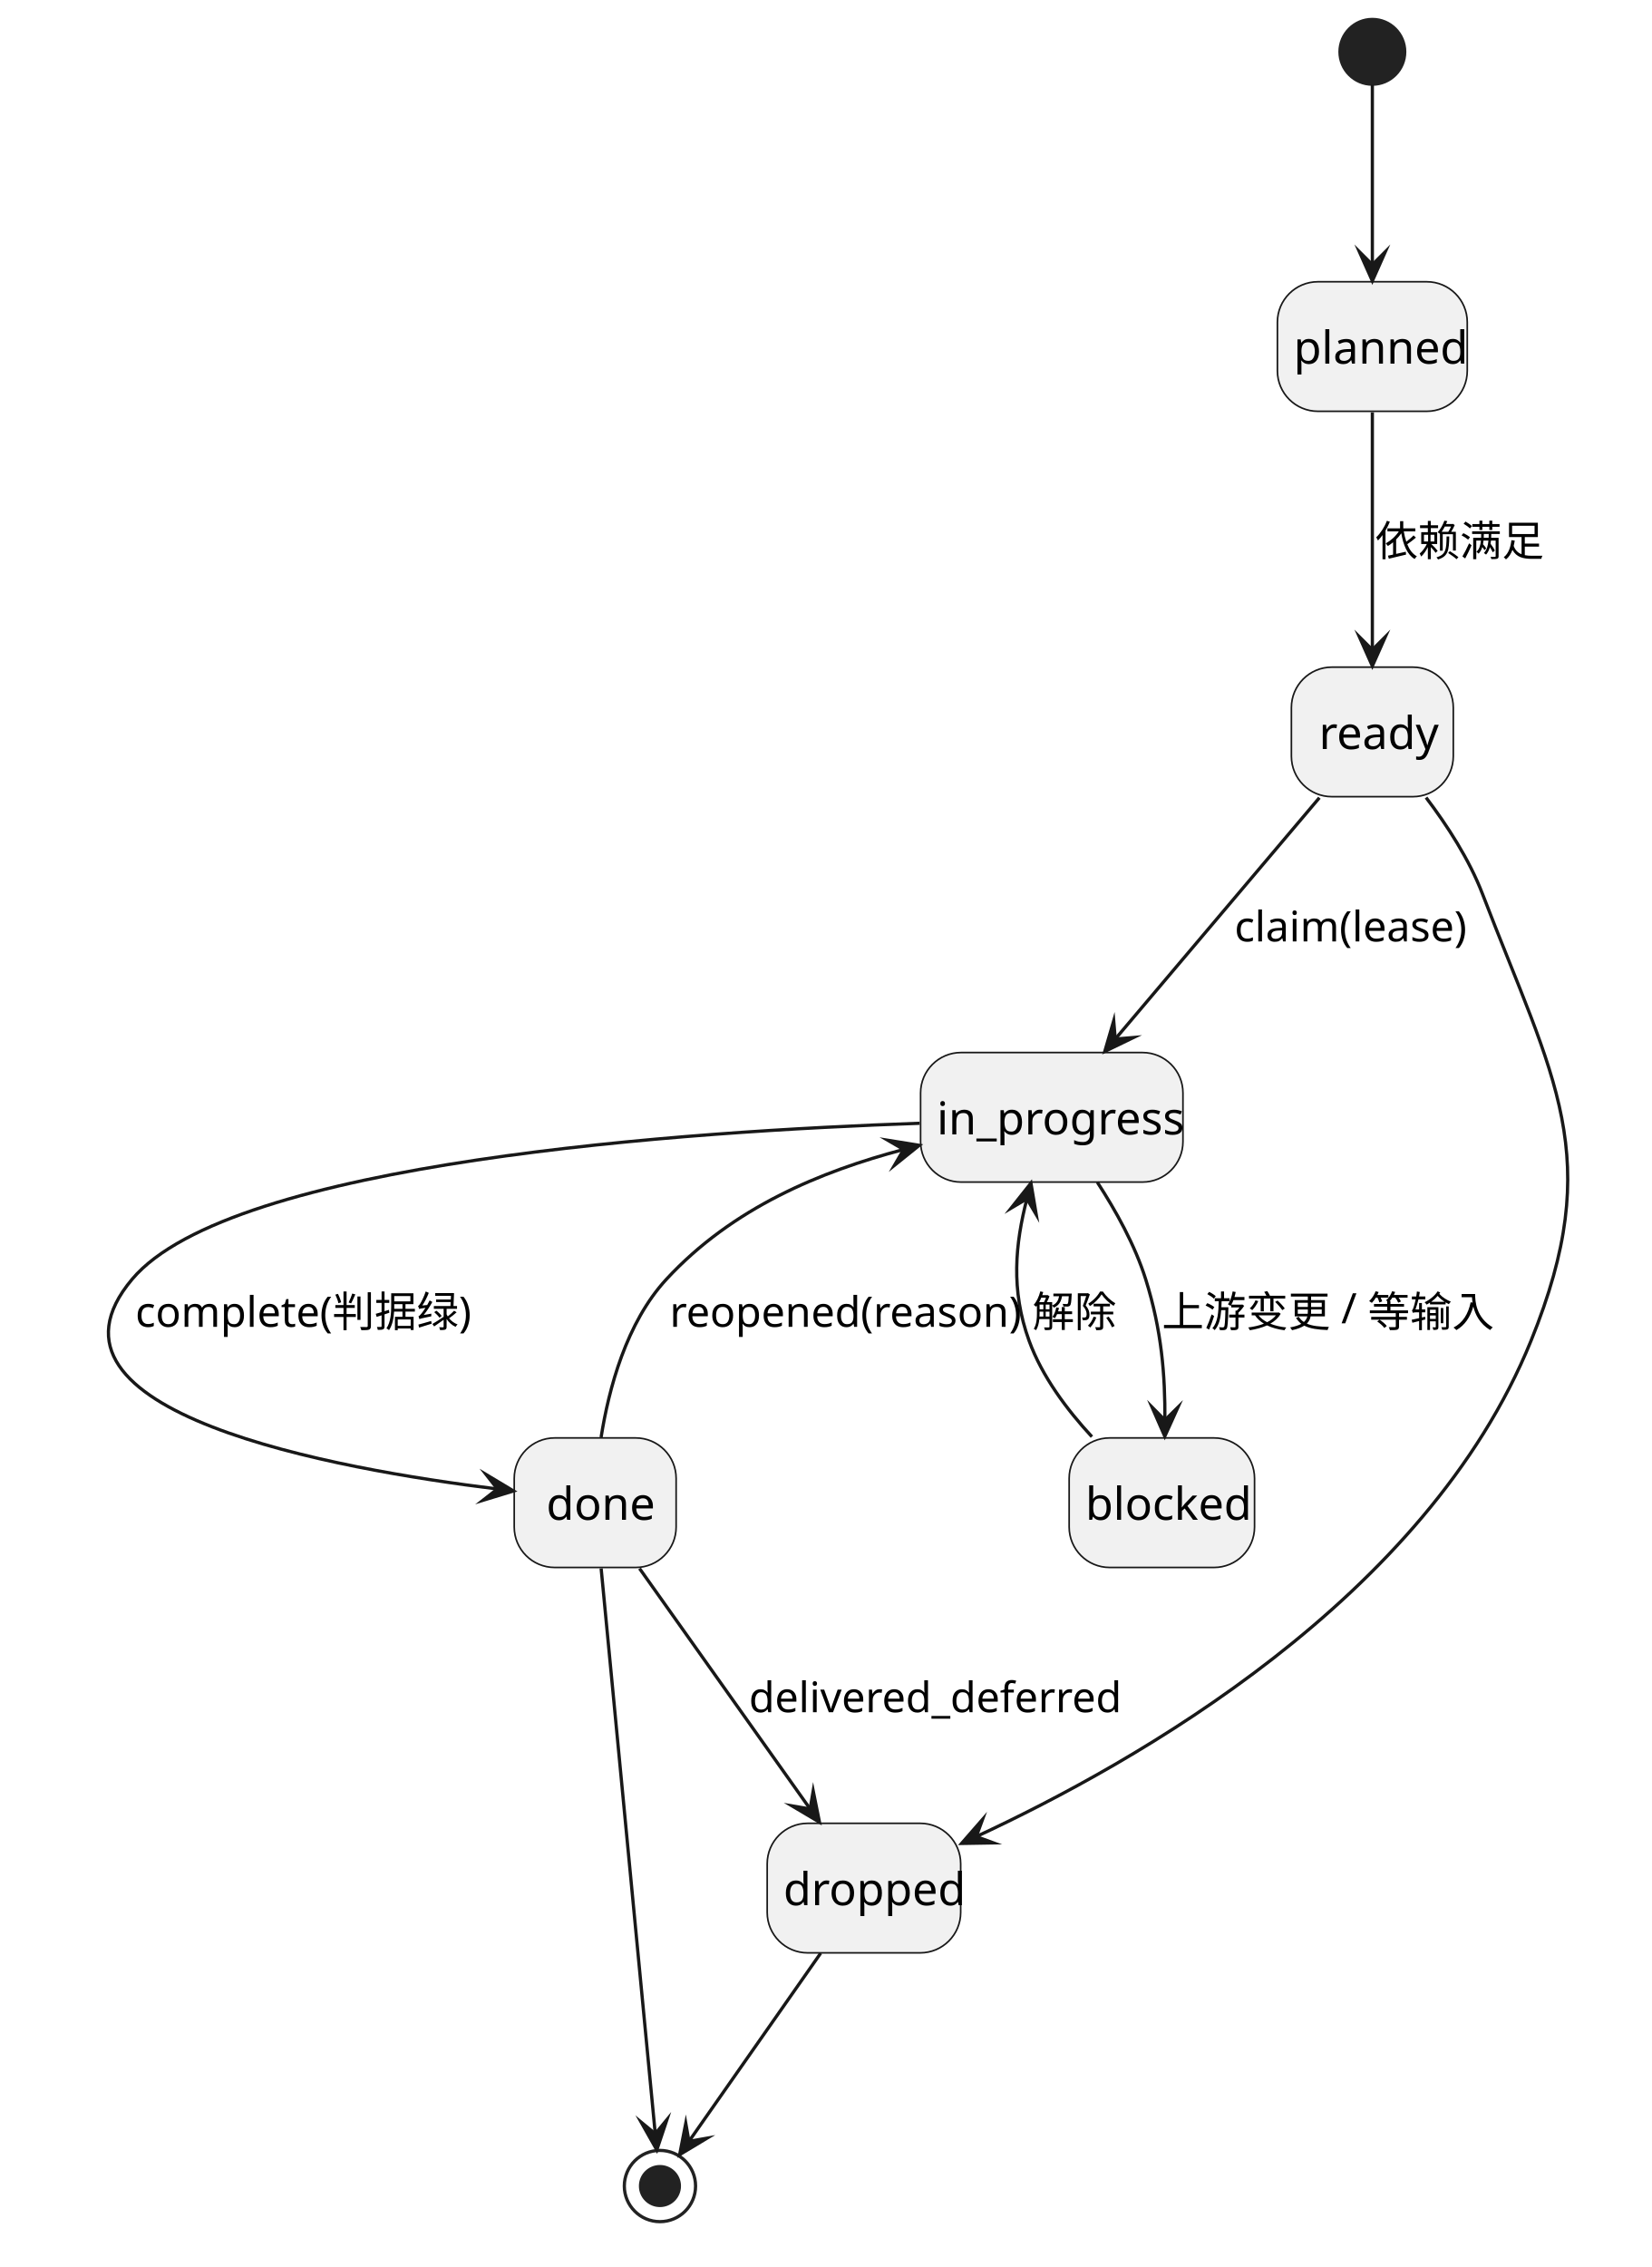
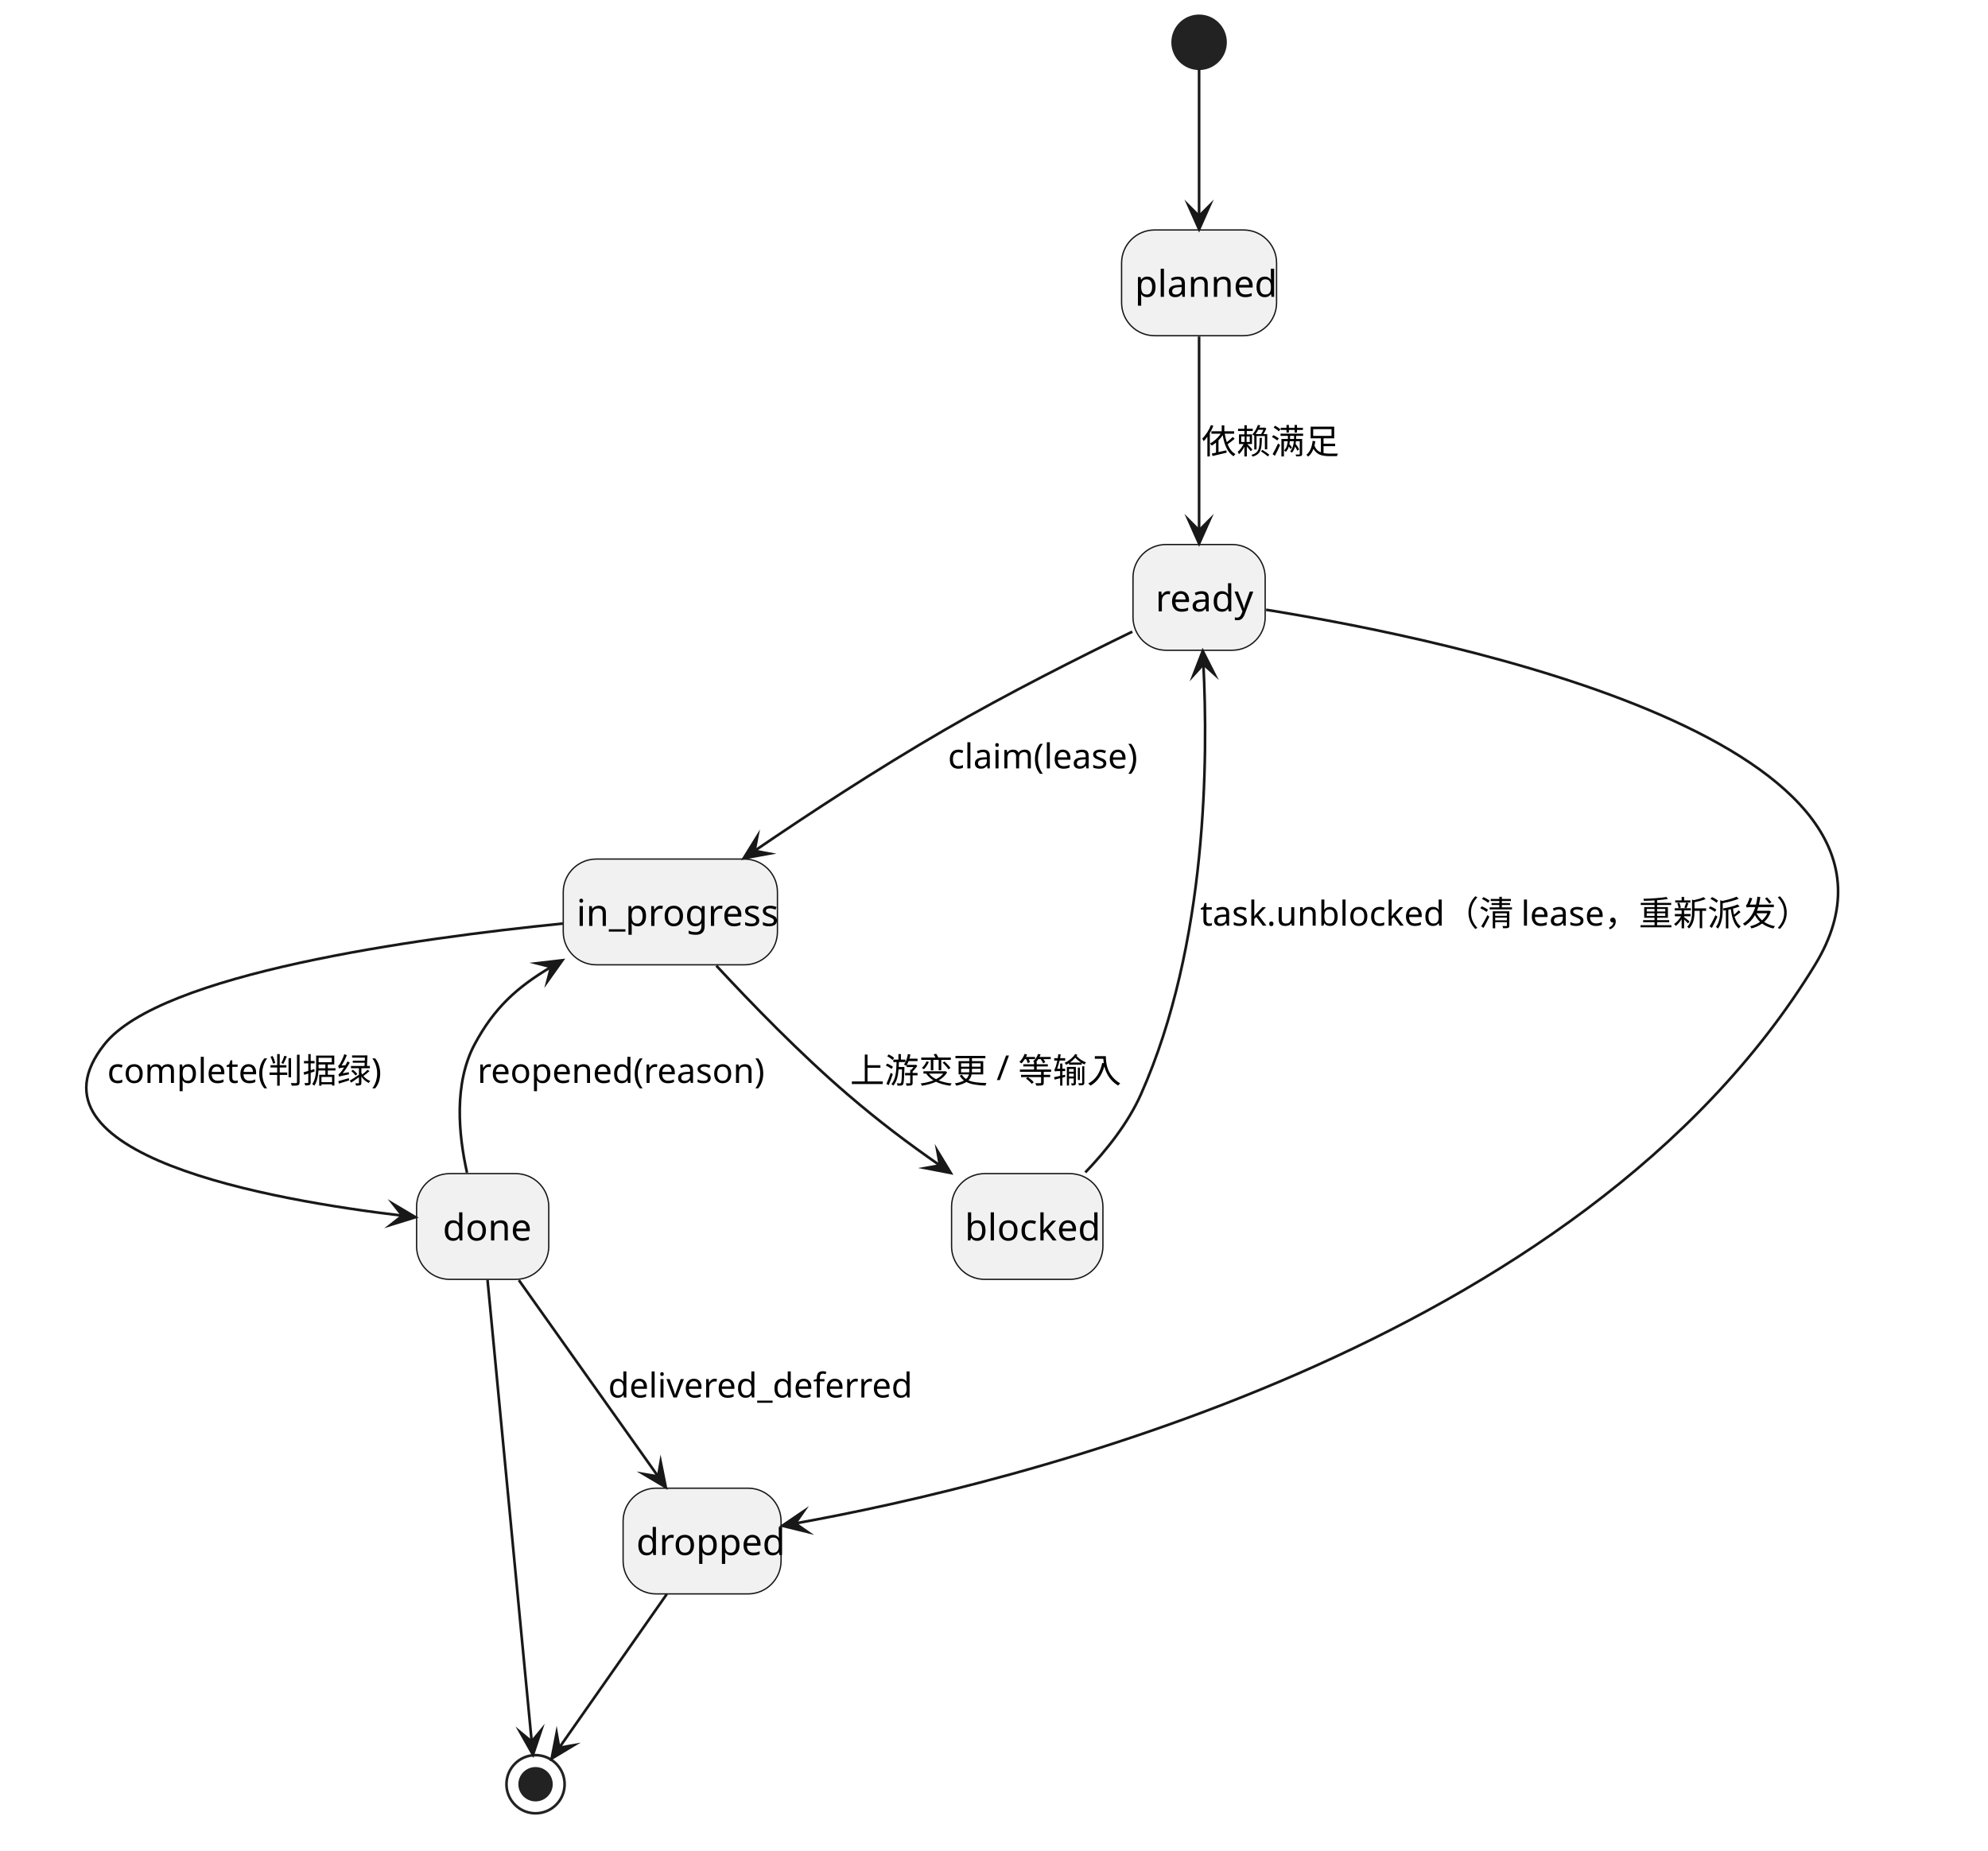
- <svg xmlns="http://www.w3.org/2000/svg" version="1.1" data-diagram-type="STATE" style="width:510px;height:700px;background:#FFFFFF;" width="510px" height="700px" viewBox="0 0 510 700" zoomAndPan="magnify" preserveAspectRatio="none" contentStyleType="text/css">
+ <svg xmlns="http://www.w3.org/2000/svg" version="1.1" data-diagram-type="STATE" style="width:752px;height:700px;background:#FFFFFF;" width="752px" height="700px" viewBox="0 0 752 700" zoomAndPan="magnify" preserveAspectRatio="none" contentStyleType="text/css">
  <defs />
  <g font-family="sans-serif" lengthAdjust="spacing">
    <g class="start_entity" data-qualified-name=".start." id="ent0001" data-source-line="2">
-       <ellipse cx="423.8" cy="16" rx="10" ry="10" fill="#222" style="stroke:#222;stroke-width:1;" />
+       <ellipse cx="453.58" cy="16" rx="10" ry="10" fill="#222" style="stroke:#222;stroke-width:1;" />
    </g>
-     <rect x="394.48" y="87" width="58.631" height="40" fill="#F1F1F1" style="stroke:#181818;stroke-width:0.5;" rx="12.5" ry="12.5" />
-     <text x="399.48" y="112.291" fill="#000" font-size="14" textLength="48.631">planned</text>
-     <rect x="398.8" y="206" width="50" height="40" fill="#F1F1F1" style="stroke:#181818;stroke-width:0.5;" rx="12.5" ry="12.5" />
-     <text x="407.305" y="231.291" fill="#000" font-size="14" textLength="32.99">ready</text>
-     <rect x="284.29" y="325" width="81.025" height="40" fill="#F1F1F1" style="stroke:#181818;stroke-width:0.5;" rx="12.5" ry="12.5" />
-     <text x="289.29" y="350.291" fill="#000" font-size="14" textLength="71.025">in_progress</text>
-     <rect x="330.17" y="444" width="57.25" height="40" fill="#F1F1F1" style="stroke:#181818;stroke-width:0.5;" rx="12.5" ry="12.5" />
-     <text x="335.17" y="469.291" fill="#000" font-size="14" textLength="47.25">blocked</text>
-     <rect x="158.8" y="444" width="50" height="40" fill="#F1F1F1" style="stroke:#181818;stroke-width:0.5;" rx="12.5" ry="12.5" />
-     <text x="168.706" y="469.291" fill="#000" font-size="14" textLength="30.188">done</text>
-     <rect x="236.92" y="563" width="59.752" height="40" fill="#F1F1F1" style="stroke:#181818;stroke-width:0.5;" rx="12.5" ry="12.5" />
-     <text x="241.92" y="588.291" fill="#000" font-size="14" textLength="49.752">dropped</text>
+     <rect x="424.26" y="87" width="58.631" height="40" fill="#F1F1F1" style="stroke:#181818;stroke-width:0.5;" rx="12.5" ry="12.5" />
+     <text x="429.26" y="112.291" fill="#000" font-size="14" textLength="48.631">planned</text>
+     <rect x="428.58" y="206" width="50" height="40" fill="#F1F1F1" style="stroke:#181818;stroke-width:0.5;" rx="12.5" ry="12.5" />
+     <text x="437.085" y="231.291" fill="#000" font-size="14" textLength="32.99">ready</text>
+     <rect x="213.06" y="325" width="81.025" height="40" fill="#F1F1F1" style="stroke:#181818;stroke-width:0.5;" rx="12.5" ry="12.5" />
+     <text x="218.06" y="350.291" fill="#000" font-size="14" textLength="71.025">in_progress</text>
+     <rect x="359.95" y="444" width="57.25" height="40" fill="#F1F1F1" style="stroke:#181818;stroke-width:0.5;" rx="12.5" ry="12.5" />
+     <text x="364.95" y="469.291" fill="#000" font-size="14" textLength="47.25">blocked</text>
+     <rect x="157.58" y="444" width="50" height="40" fill="#F1F1F1" style="stroke:#181818;stroke-width:0.5;" rx="12.5" ry="12.5" />
+     <text x="167.486" y="469.291" fill="#000" font-size="14" textLength="30.188">done</text>
+     <rect x="235.7" y="563" width="59.752" height="40" fill="#F1F1F1" style="stroke:#181818;stroke-width:0.5;" rx="12.5" ry="12.5" />
+     <text x="240.7" y="588.291" fill="#000" font-size="14" textLength="49.752">dropped</text>
    <g class="end_entity" data-qualified-name=".end." id="ent0017" data-source-line="11">
-       <ellipse cx="203.8" cy="675" rx="11" ry="11" fill="none" style="stroke:#222;stroke-width:1;" />
-       <ellipse cx="203.8" cy="675" rx="6" ry="6" fill="#222" style="stroke:#222;stroke-width:1;" />
+       <ellipse cx="202.58" cy="675" rx="11" ry="11" fill="none" style="stroke:#222;stroke-width:1;" />
+       <ellipse cx="202.58" cy="675" rx="6" ry="6" fill="#222" style="stroke:#222;stroke-width:1;" />
    </g>
    <g class="link" data-entity-1="ent0001" data-entity-2="ent0002" id="lnk3" data-source-line="2" data-link-type="dependency">
-       <path d="M423.8,26.19 C423.8,40.4 423.8,63.02 423.8,81.74" style="stroke:#181818;stroke-width:1;" fill="none" id="*start*-to-planned" />
-       <polygon points="423.8,86.74,427.8,77.74,423.8,81.74,419.8,77.74,423.8,86.74" fill="#181818" style="stroke:#181818;stroke-width:1;stroke-linejoin:miter;stroke-miterlimit:10;" />
+       <path d="M453.58,26.19 C453.58,40.4 453.58,63.02 453.58,81.74" style="stroke:#181818;stroke-width:1;" fill="none" id="*start*-to-planned" />
+       <polygon points="453.58,86.74,457.58,77.74,453.58,81.74,449.58,77.74,453.58,86.74" fill="#181818" style="stroke:#181818;stroke-width:1;stroke-linejoin:miter;stroke-miterlimit:10;" />
    </g>
    <g class="link" data-entity-1="ent0002" data-entity-2="ent0004" id="lnk5" data-source-line="3" data-link-type="dependency">
-       <path d="M423.8,127.32 C423.8,149 423.8,178.96 423.8,200.65" style="stroke:#181818;stroke-width:1;" fill="none" id="planned-to-ready" />
-       <polygon points="423.8,205.65,427.8,196.65,423.8,200.65,419.8,196.65,423.8,205.65" fill="#181818" style="stroke:#181818;stroke-width:1;stroke-linejoin:miter;stroke-miterlimit:10;" />
-       <text x="424.8" y="171.686" fill="#000" font-size="13" textLength="52">依赖满足</text>
+       <path d="M453.58,127.32 C453.58,149 453.58,178.96 453.58,200.65" style="stroke:#181818;stroke-width:1;" fill="none" id="planned-to-ready" />
+       <polygon points="453.58,205.65,457.58,196.65,453.58,200.65,449.58,196.65,453.58,205.65" fill="#181818" style="stroke:#181818;stroke-width:1;stroke-linejoin:miter;stroke-miterlimit:10;" />
+       <text x="454.58" y="171.686" fill="#000" font-size="13" textLength="52">依赖满足</text>
    </g>
    <g class="link" data-entity-1="ent0004" data-entity-2="ent0006" id="lnk7" data-source-line="4" data-link-type="dependency">
-       <path d="M407.45,246.32 C389.11,268 362.749,299.143 344.399,320.833" style="stroke:#181818;stroke-width:1;" fill="none" id="ready-to-in_progress" />
-       <polygon points="341.17,324.65,350.037,320.363,344.399,320.833,343.929,315.196,341.17,324.65" fill="#181818" style="stroke:#181818;stroke-width:1;stroke-linejoin:miter;stroke-miterlimit:10;" />
-       <text x="381.23" y="290.686" fill="#000" font-size="13" textLength="68.796">claim(lease)</text>
+       <path d="M428.32,238.97 C408.73,248.48 381.05,262.39 357.58,276 C331.08,291.37 306.111,307.794 285.441,321.884" style="stroke:#181818;stroke-width:1;" fill="none" id="ready-to-in_progress" />
+       <polygon points="281.31,324.7,291,322.936,285.441,321.884,286.494,316.326,281.31,324.7" fill="#181818" style="stroke:#181818;stroke-width:1;stroke-linejoin:miter;stroke-miterlimit:10;" />
+       <text x="358.58" y="290.686" fill="#000" font-size="13" textLength="68.796">claim(lease)</text>
    </g>
    <g class="link" data-entity-1="ent0006" data-entity-2="ent0008" id="lnk9" data-source-line="5" data-link-type="dependency">
-       <path d="M338.86,365.04 C344.52,373.74 350.49,384.44 353.8,395 C358.76,410.81 359.823,424.67 359.733,438.51" style="stroke:#181818;stroke-width:1;" fill="none" id="in_progress-to-blocked" />
-       <polygon points="359.7,443.51,363.758,434.536,359.733,438.51,355.759,434.484,359.7,443.51" fill="#181818" style="stroke:#181818;stroke-width:1;stroke-linejoin:miter;stroke-miterlimit:10;" />
-       <text x="358.8" y="409.686" fill="#000" font-size="13" textLength="105.549">上游变更 / 等输入</text>
+       <path d="M270.97,365.33 C284.05,379.44 302.71,398.68 320.58,414 C332.84,424.51 343.148,432.262 355.548,440.902" style="stroke:#181818;stroke-width:1;" fill="none" id="in_progress-to-blocked" />
+       <polygon points="359.65,443.76,354.552,435.333,355.548,440.902,349.979,441.897,359.65,443.76" fill="#181818" style="stroke:#181818;stroke-width:1;stroke-linejoin:miter;stroke-miterlimit:10;" />
+       <text x="321.58" y="409.686" fill="#000" font-size="13" textLength="105.549">上游变更 / 等输入</text>
    </g>
-     <g class="link" data-entity-1="ent0008" data-entity-2="ent0006" id="lnk10" data-source-line="6" data-link-type="dependency">
-       <path d="M337.2,443.63 C329.53,435.35 321.81,425.05 317.8,414 C312.09,398.27 313.545,384.082 317.125,370.162" style="stroke:#181818;stroke-width:1;" fill="none" id="blocked-to-in_progress" />
-       <polygon points="318.37,365.32,312.254,373.04,317.125,370.162,320.002,375.033,318.37,365.32" fill="#181818" style="stroke:#181818;stroke-width:1;stroke-linejoin:miter;stroke-miterlimit:10;" />
-       <text x="318.8" y="409.686" fill="#000" font-size="13" textLength="26">解除</text>
+     <g class="link" data-entity-1="ent0008" data-entity-2="ent0004" id="lnk10" data-source-line="6" data-link-type="dependency">
+       <path d="M410.54,443.54 C418.49,435.25 426.7,424.96 431.58,414 C456.89,357.11 456.959,286.334 455.209,251.284" style="stroke:#181818;stroke-width:1;" fill="none" id="blocked-to-ready" />
+       <polygon points="454.96,246.29,451.414,255.478,455.209,251.284,459.404,255.079,454.96,246.29" fill="#181818" style="stroke:#181818;stroke-width:1;stroke-linejoin:miter;stroke-miterlimit:10;" />
+       <text x="454.01" y="350.186" fill="#000" font-size="13" textLength="224.986">task.unblocked（清 lease，重新派发）</text>
    </g>
    <g class="link" data-entity-1="ent0006" data-entity-2="ent0011" id="lnk12" data-source-line="7" data-link-type="dependency">
-       <path d="M284.01,346.84 C213.03,349.26 71.42,358.64 40.8,395 C6,436.32 103.917,453.66 153.617,459.77" style="stroke:#181818;stroke-width:1;" fill="none" id="in_progress-to-done" />
-       <polygon points="158.58,460.38,150.135,455.312,153.617,459.77,149.159,463.252,158.58,460.38" fill="#181818" style="stroke:#181818;stroke-width:1;stroke-linejoin:miter;stroke-miterlimit:10;" />
-       <text x="41.8" y="409.686" fill="#000" font-size="13" textLength="98.973">complete(判据绿)</text>
+       <path d="M212.91,349.39 C156.99,355 60.84,368.32 39.58,395 C6,437.14 102.695,454.02 152.195,459.9" style="stroke:#181818;stroke-width:1;" fill="none" id="in_progress-to-done" />
+       <polygon points="157.16,460.49,148.695,455.456,152.195,459.9,147.751,463.4,157.16,460.49" fill="#181818" style="stroke:#181818;stroke-width:1;stroke-linejoin:miter;stroke-miterlimit:10;" />
+       <text x="40.58" y="409.686" fill="#000" font-size="13" textLength="98.973">complete(判据绿)</text>
    </g>
    <g class="link" data-entity-1="ent0011" data-entity-2="ent0006" id="lnk13" data-source-line="8" data-link-type="dependency">
-       <path d="M185.63,443.8 C188,428.82 193.41,408.39 205.8,395 C226.28,372.86 253.427,361.72 279.067,354.93" style="stroke:#181818;stroke-width:1;" fill="none" id="done-to-in_progress" />
-       <polygon points="283.9,353.65,274.176,352.087,279.067,354.93,276.224,359.821,283.9,353.65" fill="#181818" style="stroke:#181818;stroke-width:1;stroke-linejoin:miter;stroke-miterlimit:10;" />
-       <text x="206.8" y="409.686" fill="#000" font-size="13" textLength="99.938">reopened(reason)</text>
+       <path d="M176.66,443.65 C173.45,429.36 171.58,409.89 179.58,395 C186.87,381.43 195.447,373.526 208.447,365.836" style="stroke:#181818;stroke-width:1;" fill="none" id="done-to-in_progress" />
+       <polygon points="212.75,363.29,202.967,364.429,208.447,365.836,207.04,371.315,212.75,363.29" fill="#181818" style="stroke:#181818;stroke-width:1;stroke-linejoin:miter;stroke-miterlimit:10;" />
+       <text x="180.58" y="409.686" fill="#000" font-size="13" textLength="99.938">reopened(reason)</text>
    </g>
    <g class="link" data-entity-1="ent0004" data-entity-2="ent0014" id="lnk15" data-source-line="9" data-link-type="dependency">
-       <path d="M440.38,246.26 C446.87,254.82 453.72,265.36 457.8,276 C479.88,333.61 495.99,356.83 472.8,414 C440.44,493.75 350.435,544.363 301.485,567.103" style="stroke:#181818;stroke-width:1;" fill="none" id="ready-to-dropped" />
-       <polygon points="296.95,569.21,306.797,569.046,301.485,567.103,303.427,561.791,296.95,569.21" fill="#181818" style="stroke:#181818;stroke-width:1;stroke-linejoin:miter;stroke-miterlimit:10;" />
+       <path d="M478.92,230.68 C549.16,242.03 737.84,280.9 686.58,365 C597.87,510.51 381.791,561.754 300.831,576.334" style="stroke:#181818;stroke-width:1;" fill="none" id="ready-to-dropped" />
+       <polygon points="295.91,577.22,305.476,579.562,300.831,576.334,304.059,571.688,295.91,577.22" fill="#181818" style="stroke:#181818;stroke-width:1;stroke-linejoin:miter;stroke-miterlimit:10;" />
    </g>
    <g class="link" data-entity-1="ent0011" data-entity-2="ent0014" id="lnk16" data-source-line="10" data-link-type="dependency">
-       <path d="M197.5,484.32 C212.88,506 234.798,536.881 250.178,558.571" style="stroke:#181818;stroke-width:1;" fill="none" id="done-to-dropped" />
-       <polygon points="253.07,562.65,251.127,552.995,250.178,558.571,244.601,557.622,253.07,562.65" fill="#181818" style="stroke:#181818;stroke-width:1;stroke-linejoin:miter;stroke-miterlimit:10;" />
-       <text x="231.27" y="528.686" fill="#000" font-size="13" textLength="104.863">delivered_deferred</text>
+       <path d="M196.28,484.32 C211.66,506 233.567,536.882 248.957,558.572" style="stroke:#181818;stroke-width:1;" fill="none" id="done-to-dropped" />
+       <polygon points="251.85,562.65,249.904,552.995,248.957,558.572,243.38,557.625,251.85,562.65" fill="#181818" style="stroke:#181818;stroke-width:1;stroke-linejoin:miter;stroke-miterlimit:10;" />
+       <text x="230.05" y="528.686" fill="#000" font-size="13" textLength="104.863">delivered_deferred</text>
    </g>
    <g class="link" data-entity-1="ent0011" data-entity-2="ent0017" id="lnk18" data-source-line="11" data-link-type="dependency">
-       <path d="M185.64,484.29 C189.78,527.54 199.214,626.073 202.354,658.873" style="stroke:#181818;stroke-width:1;" fill="none" id="done-to-*end*" />
-       <polygon points="202.83,663.85,205.954,654.51,202.354,658.873,197.991,655.272,202.83,663.85" fill="#181818" style="stroke:#181818;stroke-width:1;stroke-linejoin:miter;stroke-miterlimit:10;" />
+       <path d="M184.42,484.29 C188.56,527.54 197.995,626.073 201.125,658.873" style="stroke:#181818;stroke-width:1;" fill="none" id="done-to-*end*" />
+       <polygon points="201.6,663.85,204.727,654.511,201.125,658.873,196.763,655.271,201.6,663.85" fill="#181818" style="stroke:#181818;stroke-width:1;stroke-linejoin:miter;stroke-miterlimit:10;" />
    </g>
    <g class="link" data-entity-1="ent0014" data-entity-2="ent0017" id="lnk19" data-source-line="12" data-link-type="dependency">
-       <path d="M253.44,603.09 C240,622.28 222.758,646.924 212.758,661.204" style="stroke:#181818;stroke-width:1;" fill="none" id="dropped-to-*end*" />
-       <polygon points="209.89,665.3,218.329,660.222,212.758,661.204,211.776,655.633,209.89,665.3" fill="#181818" style="stroke:#181818;stroke-width:1;stroke-linejoin:miter;stroke-miterlimit:10;" />
+       <path d="M252.22,603.09 C238.78,622.28 221.526,646.923 211.536,661.203" style="stroke:#181818;stroke-width:1;" fill="none" id="dropped-to-*end*" />
+       <polygon points="208.67,665.3,217.107,660.218,211.536,661.203,210.552,655.633,208.67,665.3" fill="#181818" style="stroke:#181818;stroke-width:1;stroke-linejoin:miter;stroke-miterlimit:10;" />
    </g>
  </g>
</svg>
